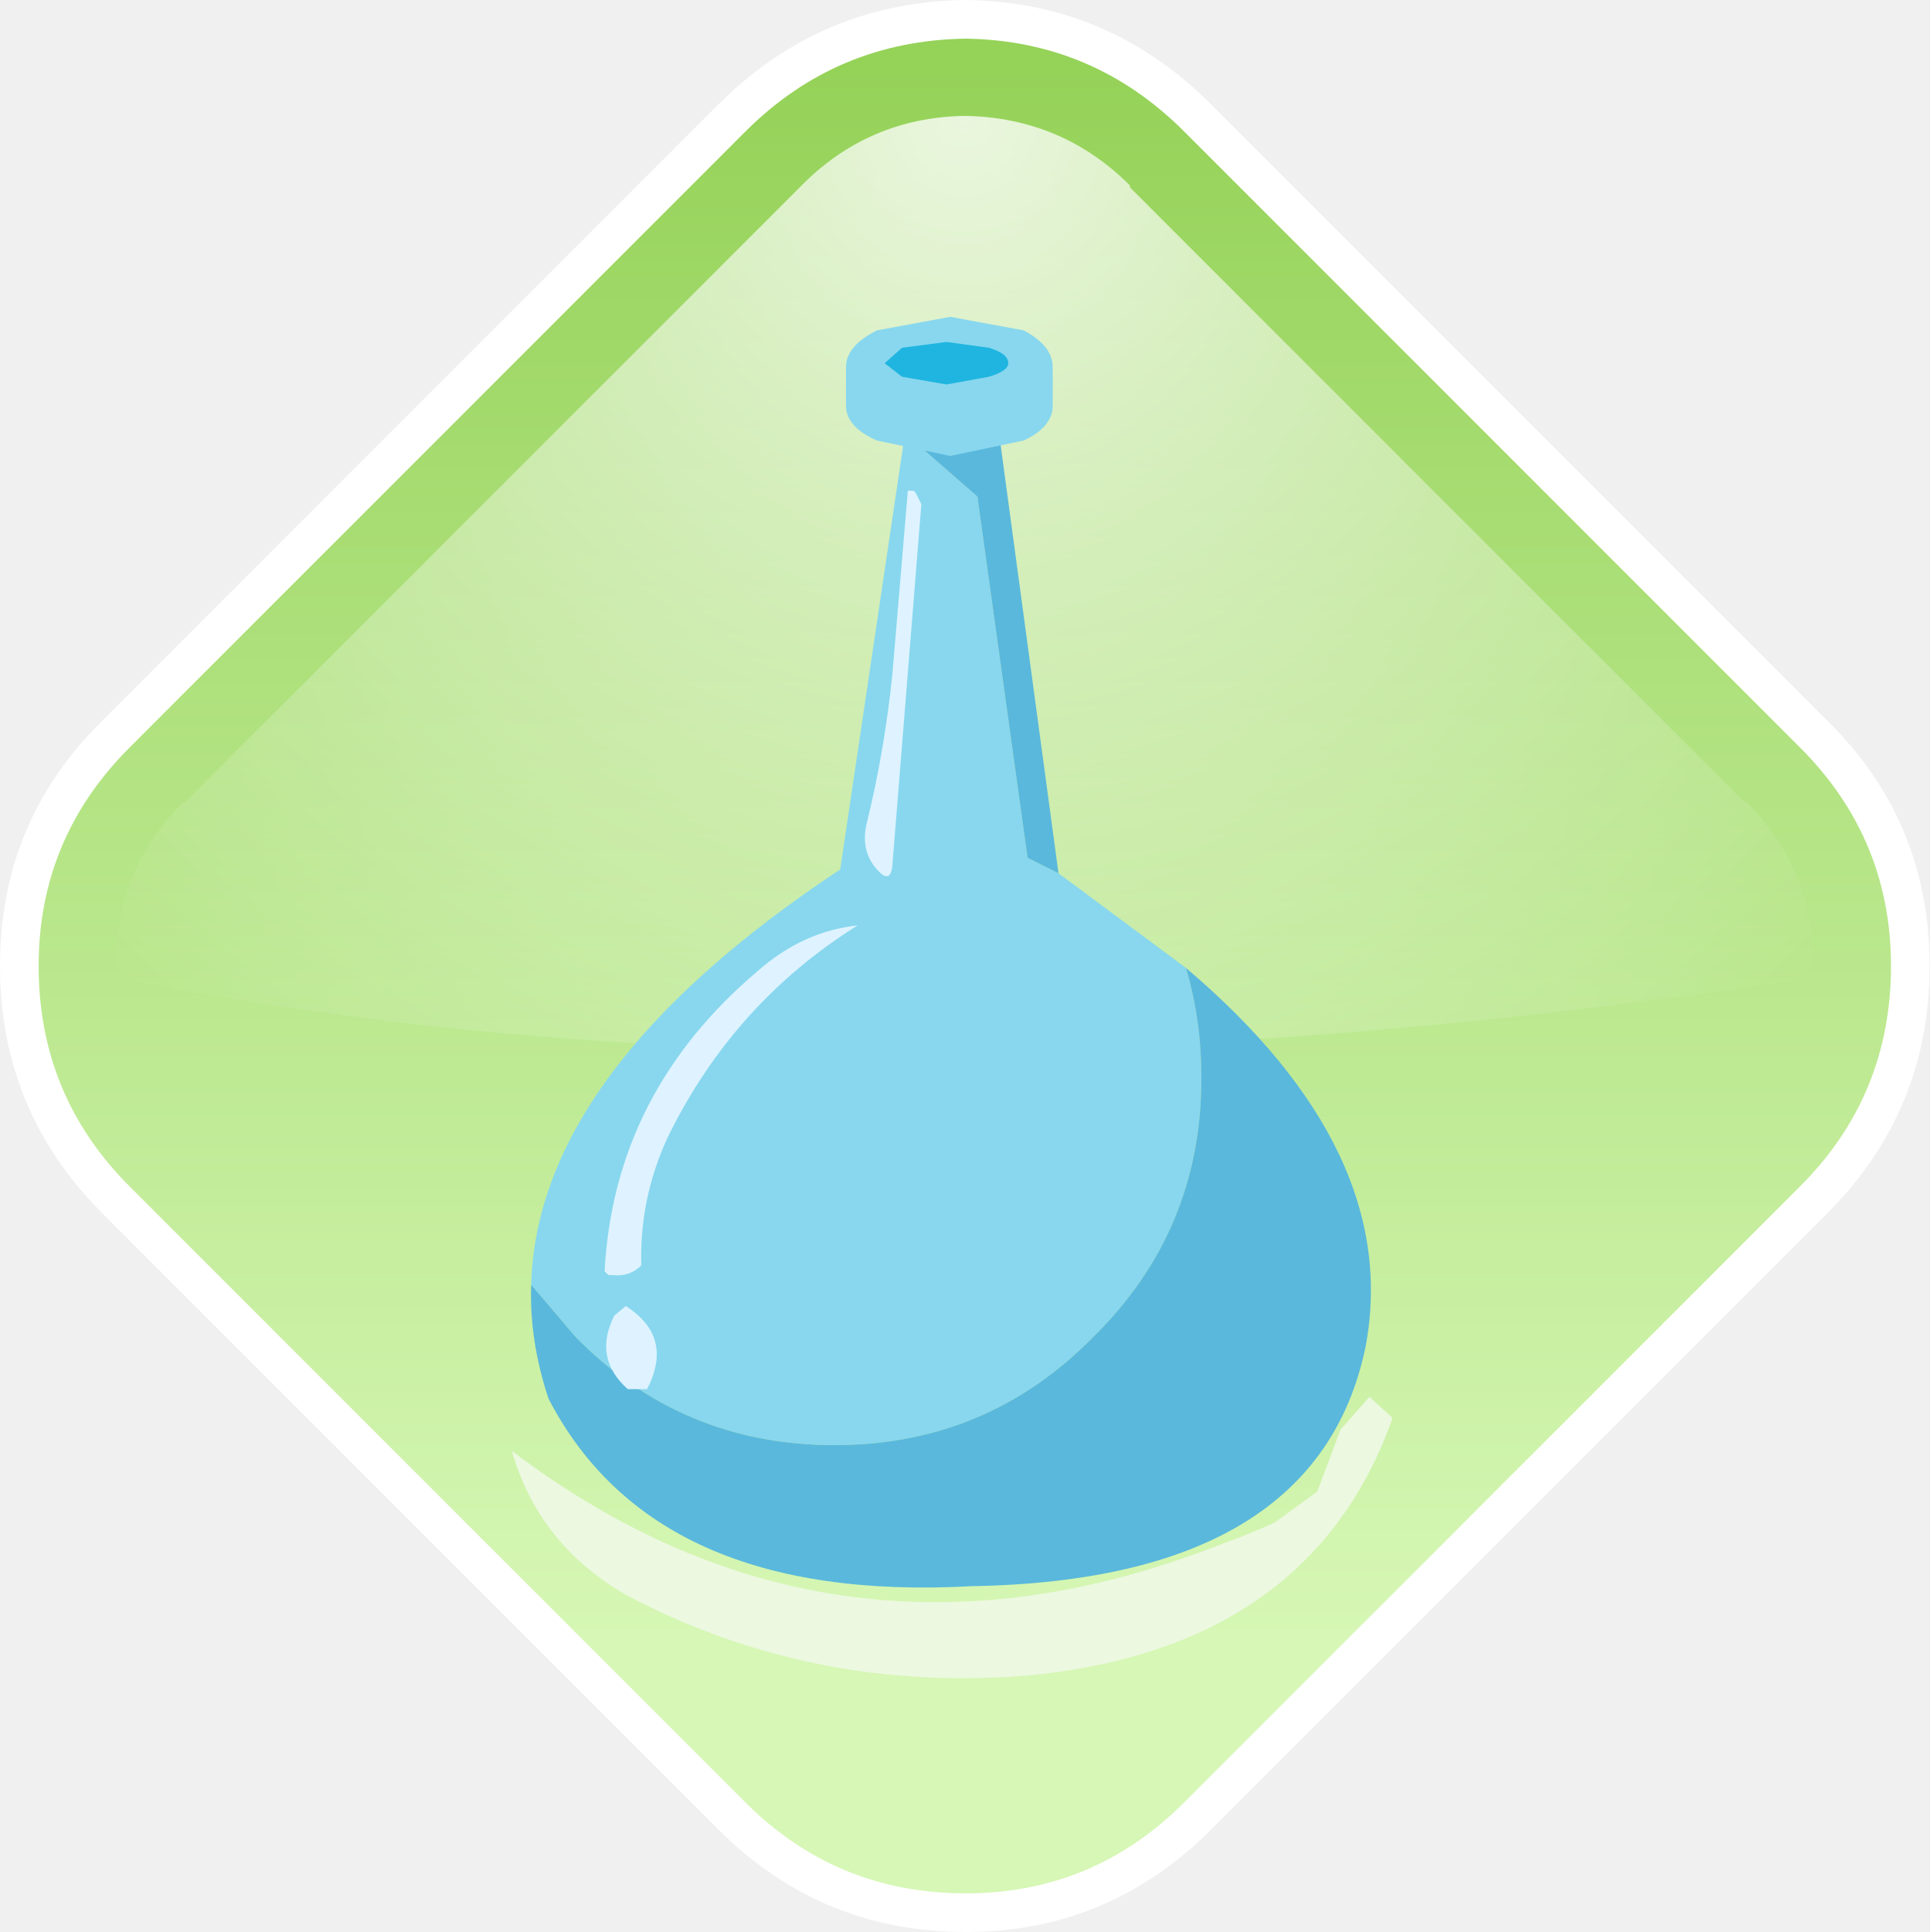
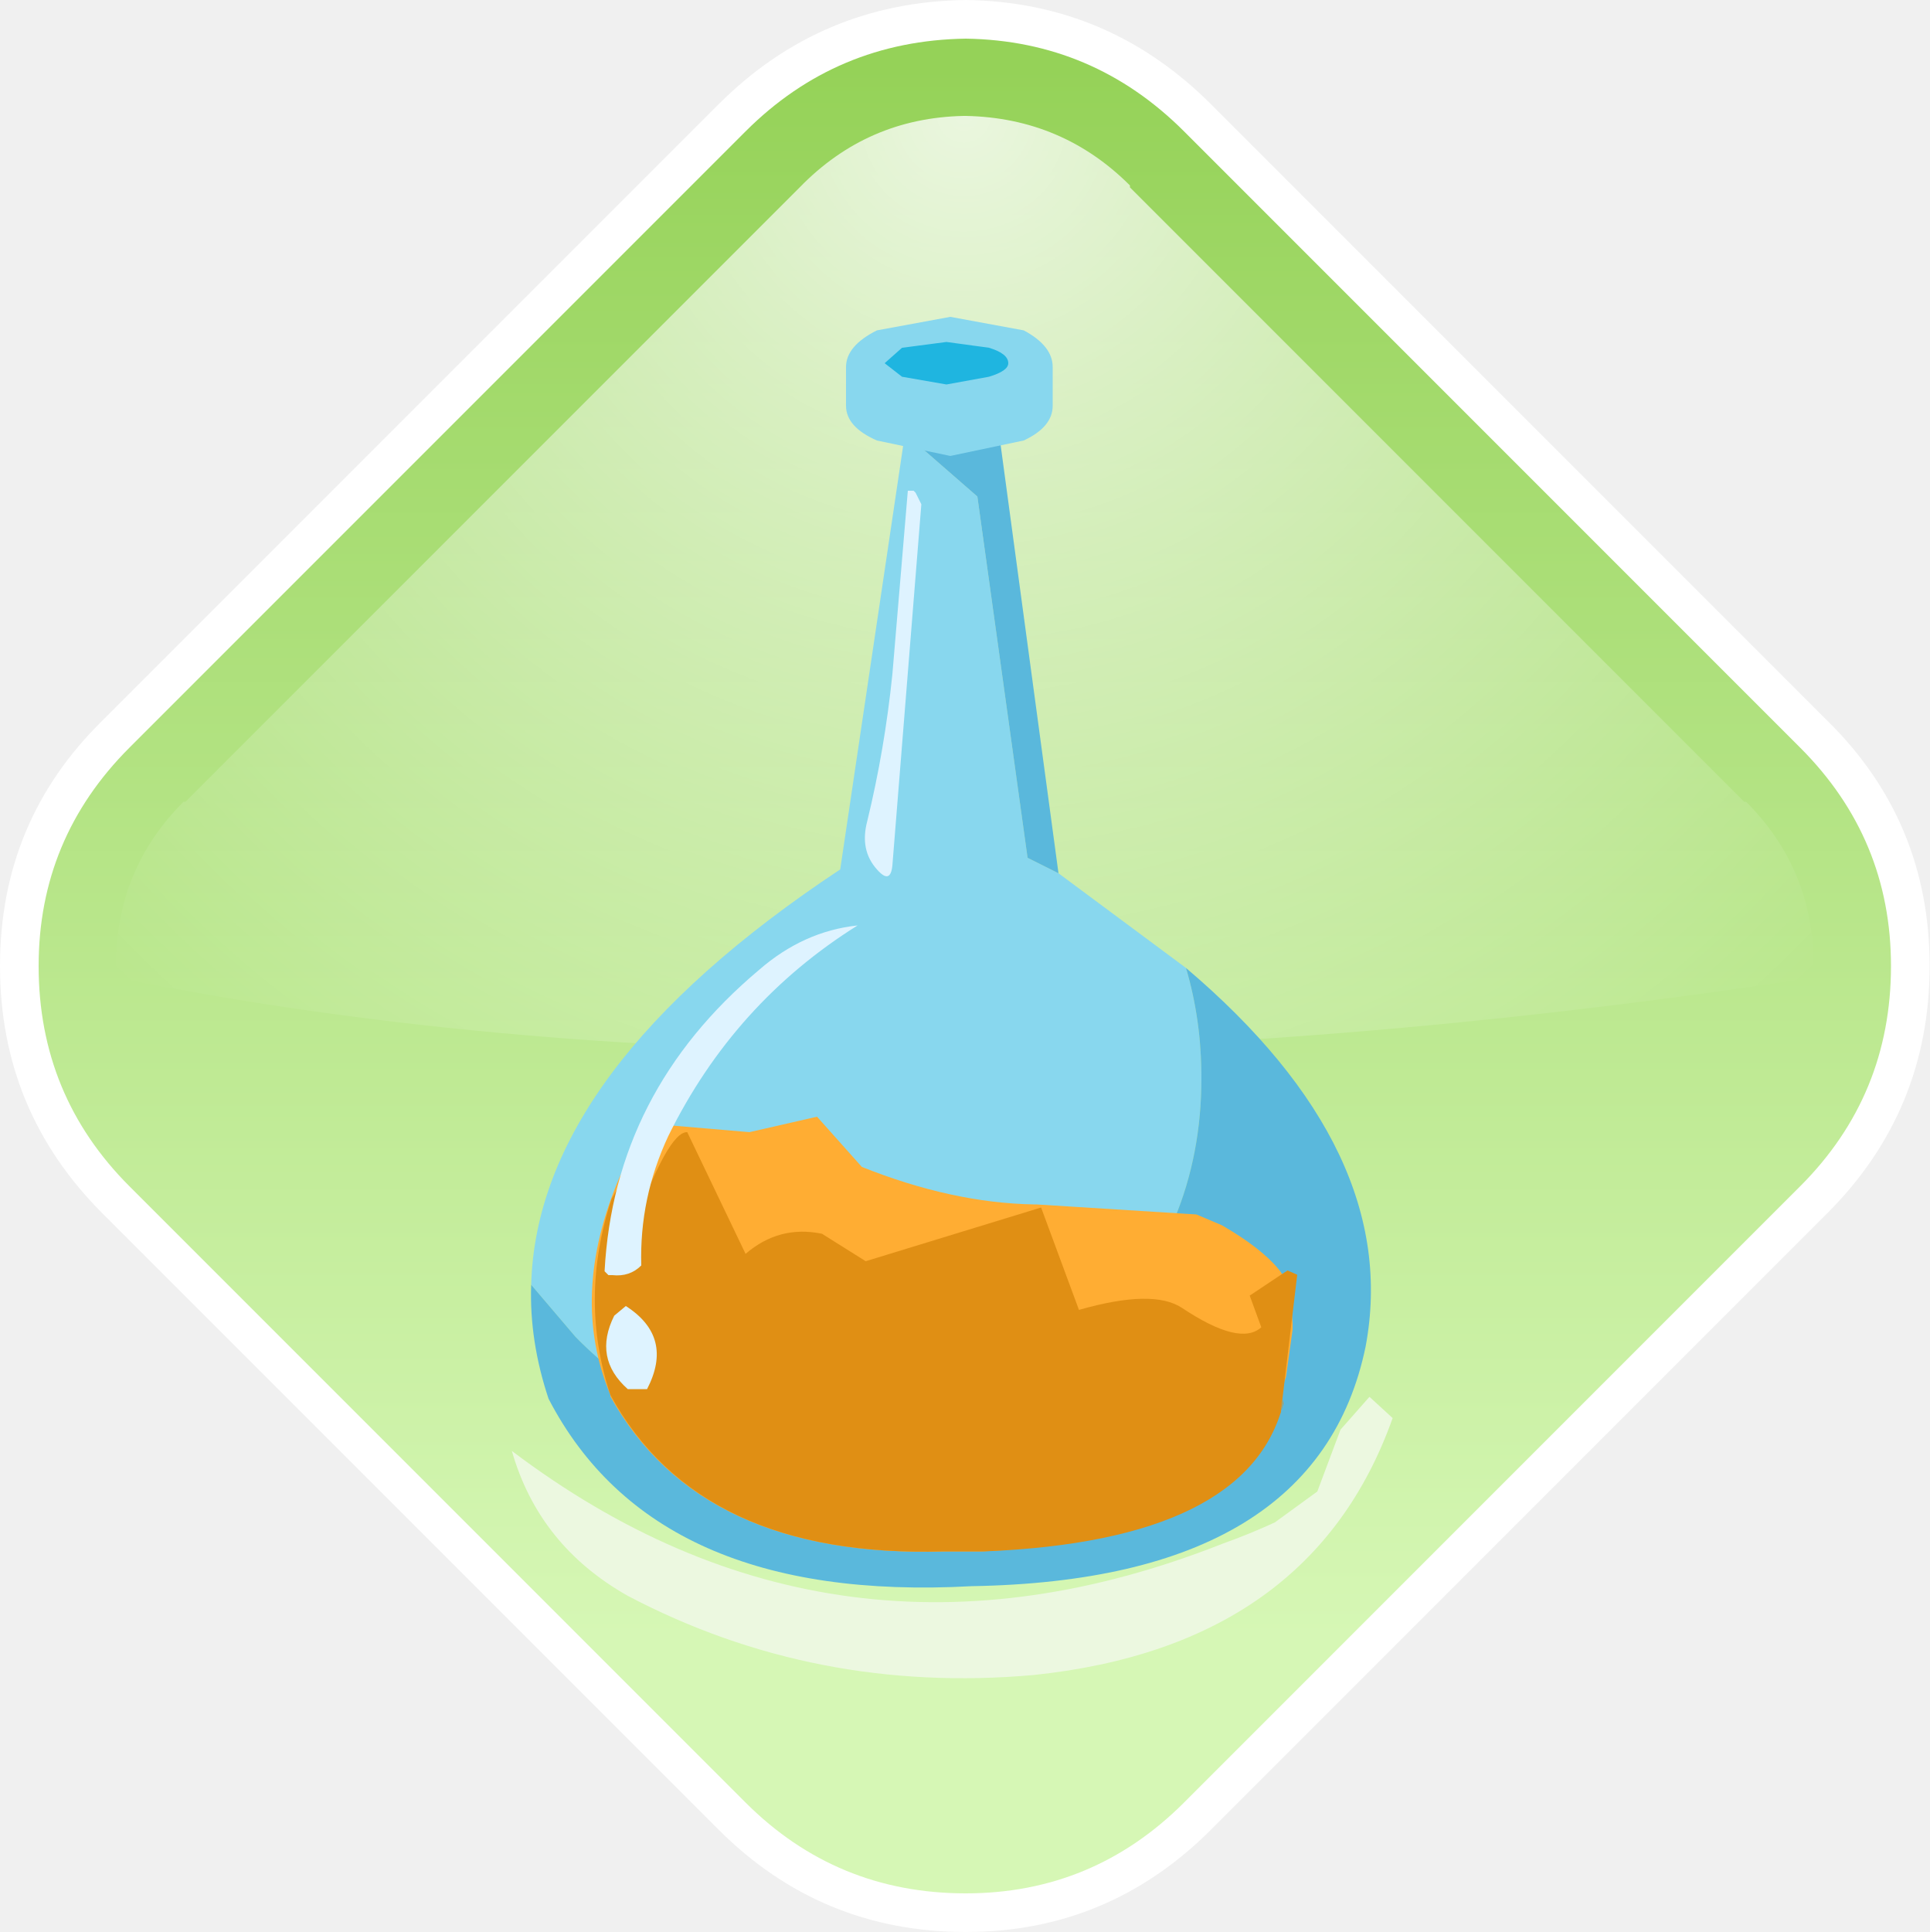
<svg xmlns="http://www.w3.org/2000/svg" viewBox="-24.1 -24.15 49.95 50" width="49.95" height="50">
+   <defs>
+     <filter id="cx30" color-interpolation-filters="sRGB">
+       <feComponentTransfer>
+         <feFuncR type="linear" slope="0.2" intercept="0.8" />
+         <feFuncG type="linear" slope="0.2" intercept="0.48" />
+         <feFuncB type="linear" slope="0.2" intercept="0" />
+         <feFuncA type="linear" slope="1" intercept="0" />
+       </feComponentTransfer>
+     </filter>
+     <filter id="cx31" color-interpolation-filters="sRGB">
+       <feComponentTransfer>
+         <feFuncR type="linear" slope="0.2" intercept="0.8" />
+         <feFuncG type="linear" slope="0.2" intercept="0.48" />
+         <feFuncB type="linear" slope="0.2" intercept="0" />
+         <feFuncA type="linear" slope="1" intercept="0" />
+       </feComponentTransfer>
+     </filter>
+   </defs>
  <g transform="matrix(1,0,0,1,-23.1,-23.15)">
    <defs>
      <linearGradient id="g1" gradientUnits="userSpaceOnUse" x1="-16384" y1="0" x2="16384" y2="0" spreadMethod="pad" gradientTransform="matrix(0,0.00129,-0.00146,0,24,21.85)">
        <stop offset="0" stop-color="#95d258" />
        <stop offset="0.961" stop-color="#d6f7b5" />
      </linearGradient>
      <radialGradient id="g2" gradientUnits="userSpaceOnUse" cx="0" cy="0" r="16384" spreadMethod="pad" gradientTransform="matrix(0.00191,0,0,0.00191,23.95,2)">
        <stop offset="0" stop-color="#ffffff" stop-opacity="0.8" />
        <stop offset="1" stop-color="#ffffff" stop-opacity="0" />
      </radialGradient>
    </defs>
    <path d="M48.95 24Q48.95 27.75 46.3 30.4L30.35 46.35Q27.7 49 24 49Q20.25 49 17.6 46.35L1.65 30.4Q-1 27.75 -1 24Q-1 20.25 1.65 17.65L17.6 1.7Q20.25 -0.95 24 -1Q27.7 -0.95 30.35 1.7L46.3 17.65Q48.95 20.25 48.95 24Z" fill="#ffffff" fill-rule="evenodd" />
    <path d="M45.6 18.35Q47.95 20.7 47.95 24Q47.95 27.35 45.6 29.7L29.65 45.65Q27.3 48 24 48Q20.65 48 18.3 45.65L2.35 29.7Q0 27.35 0 24Q0 20.7 2.35 18.35L18.3 2.4Q20.65 0.05 24 0Q27.3 0.05 29.65 2.4L45.6 18.35Z" fill="url(#g1)" fill-rule="evenodd" />
    <path d="M45.95 24.3Q20.95 28.1 2 24.3L2 24Q2 21.5 3.75 19.75L3.8 19.75L19.7 3.85Q21.45 2.05 23.95 2L24 2Q26.5 2.05 28.25 3.8L28.25 3.85L44.15 19.75L44.2 19.75Q45.95 21.5 45.95 24L45.95 24.3Z" fill="url(#g2)" fill-rule="evenodd" />
  </g>
  <g transform="matrix(1,0,0,1,0,0)">
    <path d="M10 14.45L10.6 12.85L11.35 12L11.95 12.55Q9.85 18.45 2.65 19.2Q-3 19.7 -7.85 17.15Q-10.15 15.85 -10.85 13.4Q-2.45 19.75 7.55 15.8Q8.25 15.55 8.9 15.25L10 14.45Z" fill="#ecf8e0" fill-rule="evenodd" />
  </g>
  <g transform="matrix(1,0,0,1,0.5,0.5)">
    <path d="M1.1 -14.6L1.3 -13.15L-0.85 -13.15L0.7 -11.8L2 -2.45L2.8 -2.05L6.1 0.4Q6.5 1.75 6.5 3.25Q6.5 7.2 3.7 9.95Q0.95 12.75 -3 12.75Q-6.95 12.75 -9.7 9.95L-10.85 8.6Q-10.7 3.05 -2.85 -2.15L-1 -14.6L1.1 -14.6Z" fill="#88d7ee" fill-rule="evenodd" />
    <path d="M-10.85 8.6L-9.7 9.95Q-6.95 12.75 -3 12.75Q0.95 12.75 3.7 9.95Q6.5 7.2 6.5 3.25Q6.5 1.75 6.1 0.4Q11.7 5.15 10.75 10.2Q9.5 16.25 0.55 16.4Q-7.65 16.85 -10.4 11.55Q-10.9 10.05 -10.85 8.6ZM2.8 -2.05L2 -2.45L0.7 -11.8L-0.85 -13.15L1.3 -13.15L2.8 -2.05Z" fill="#5ab8dc" fill-rule="evenodd" />
    <path d="M-1.9 -16.1L0 -16.45L1.9 -16.1Q2.65 -15.7 2.65 -15.15L2.65 -14.15Q2.65 -13.6 1.9 -13.25L0 -12.85L-1.9 -13.25Q-2.7 -13.6 -2.7 -14.15L-2.7 -15.15Q-2.7 -15.7 -1.9 -16.1Z" fill="#88d7ee" fill-rule="evenodd" />
    <path d="M-1.7 -15.25L-1.25 -15.65L-0.1 -15.8L1 -15.65Q1.5 -15.5 1.5 -15.25Q1.5 -15.05 1 -14.9L-0.1 -14.7L-1.25 -14.9L-1.7 -15.25Z" fill="#1fb5e0" fill-rule="evenodd" />
  </g>
+   <g transform="matrix(1,0,0,1,0.4,9.75)" filter="url(#cx30)">
+     <path d="M-8.70 2.20Q-9.77 -0.36 -8.46 -3.44L-8.21 -3.94L-7.21 -4.78L-5.10 -4.60L-3.35 -5.00L-2.19 -3.70Q0.14 -2.77 2.25 -2.73L2.32 -2.73L6.47 -2.47L7.13 -2.19Q8.15 -1.60 8.60 -1.05Q8.91 -0.70 8.96 0.34L8.96 0.51L8.79 1.73Q7.45 5.96 0.92 6.25L0.72 6.25L0.02 6.25Q-6.36 6.46 -8.70 2.24L-8.70 2.20Z" fill="#ffffff" fill-rule="evenodd" />
+   </g>
+   <g transform="matrix(1,0,0,1,0.4,9.75)" filter="url(#cx31)">
+     <path d="M-8.70 2.20Q-9.52 -0.28 -8.67 -2.87L-8.29 -3.54Q-8.75 -2.50 -8.15 -2.00Q-7.21 -4.62 -6.71 -4.60L-5.20 -1.45Q-4.33 -2.20 -3.22 -1.97L-3.11 -1.90L-2.09 -1.26L2.45 -2.65L3.43 0.00Q5.35 -0.55 6.10 -0.05Q7.60 0.95 8.15 0.45L7.85 -0.37L8.66 -0.91L8.83 -1.02L9.08 -0.91L8.65 2.70L8.72 2.32L8.72 2.42Q7.83 5.97 0.99 6.25L0.59 6.25L-0.08 6.25Q-6.39 6.43 -8.70 2.20Z" fill="#666666" fill-rule="evenodd" />
+   </g>
  <g transform="matrix(1,0,0,1,0.5,0.5)">
    <path d="M-0.9 -11.9L-0.75 -11.6L-1.5 -2.25Q-1.55 -1.75 -1.9 -2.15Q-2.35 -2.65 -2.15 -3.4Q-1.7 -5.25 -1.5 -7.2L-1.1 -11.95L-0.95 -11.95L-0.9 -11.9ZM-8.4 9.15Q-7.15 9.95 -7.85 11.3L-8.35 11.3Q-9.25 10.5 -8.7 9.4L-8.4 9.15ZM-8.85 8.35L-8.95 8.25Q-8.7 3.6 -4.95 0.45Q-3.8 -0.55 -2.4 -0.7Q-5.6 1.3 -7.3 4.75Q-8.05 6.35 -8 8.1Q-8.3 8.4 -8.75 8.35L-8.85 8.35Z" fill="#def3ff" fill-rule="evenodd" />
  </g>
</svg>
